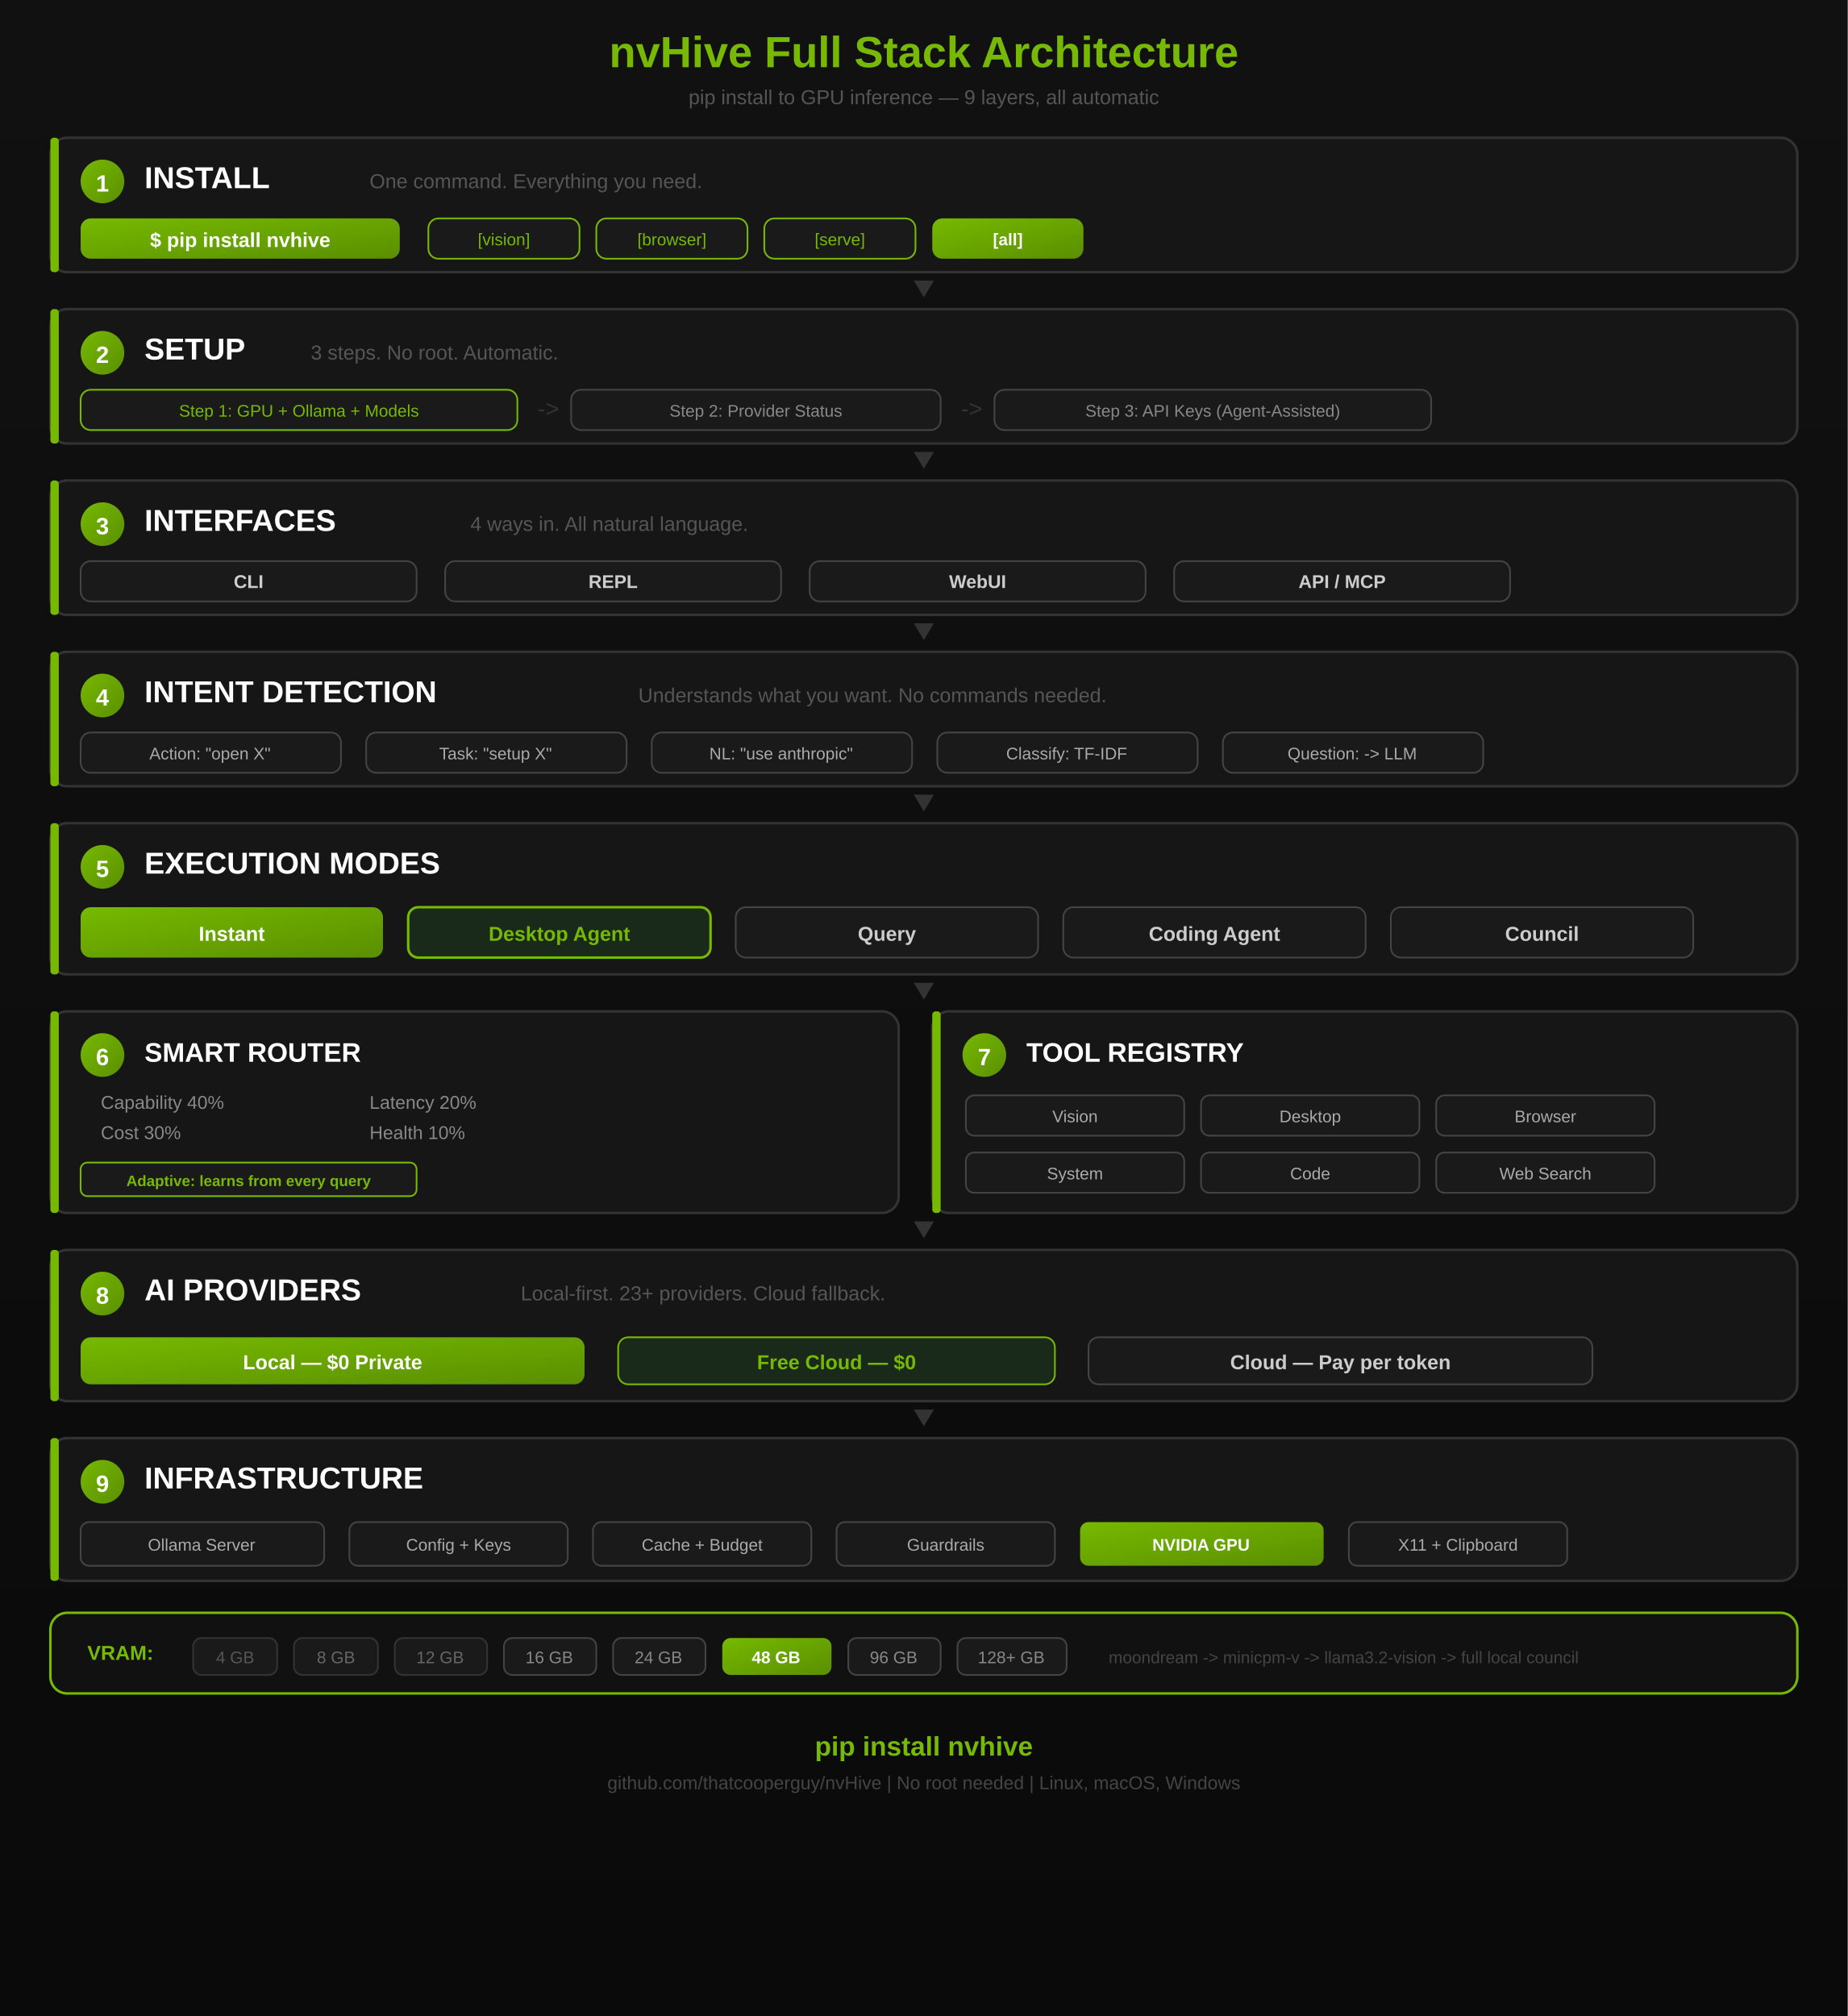
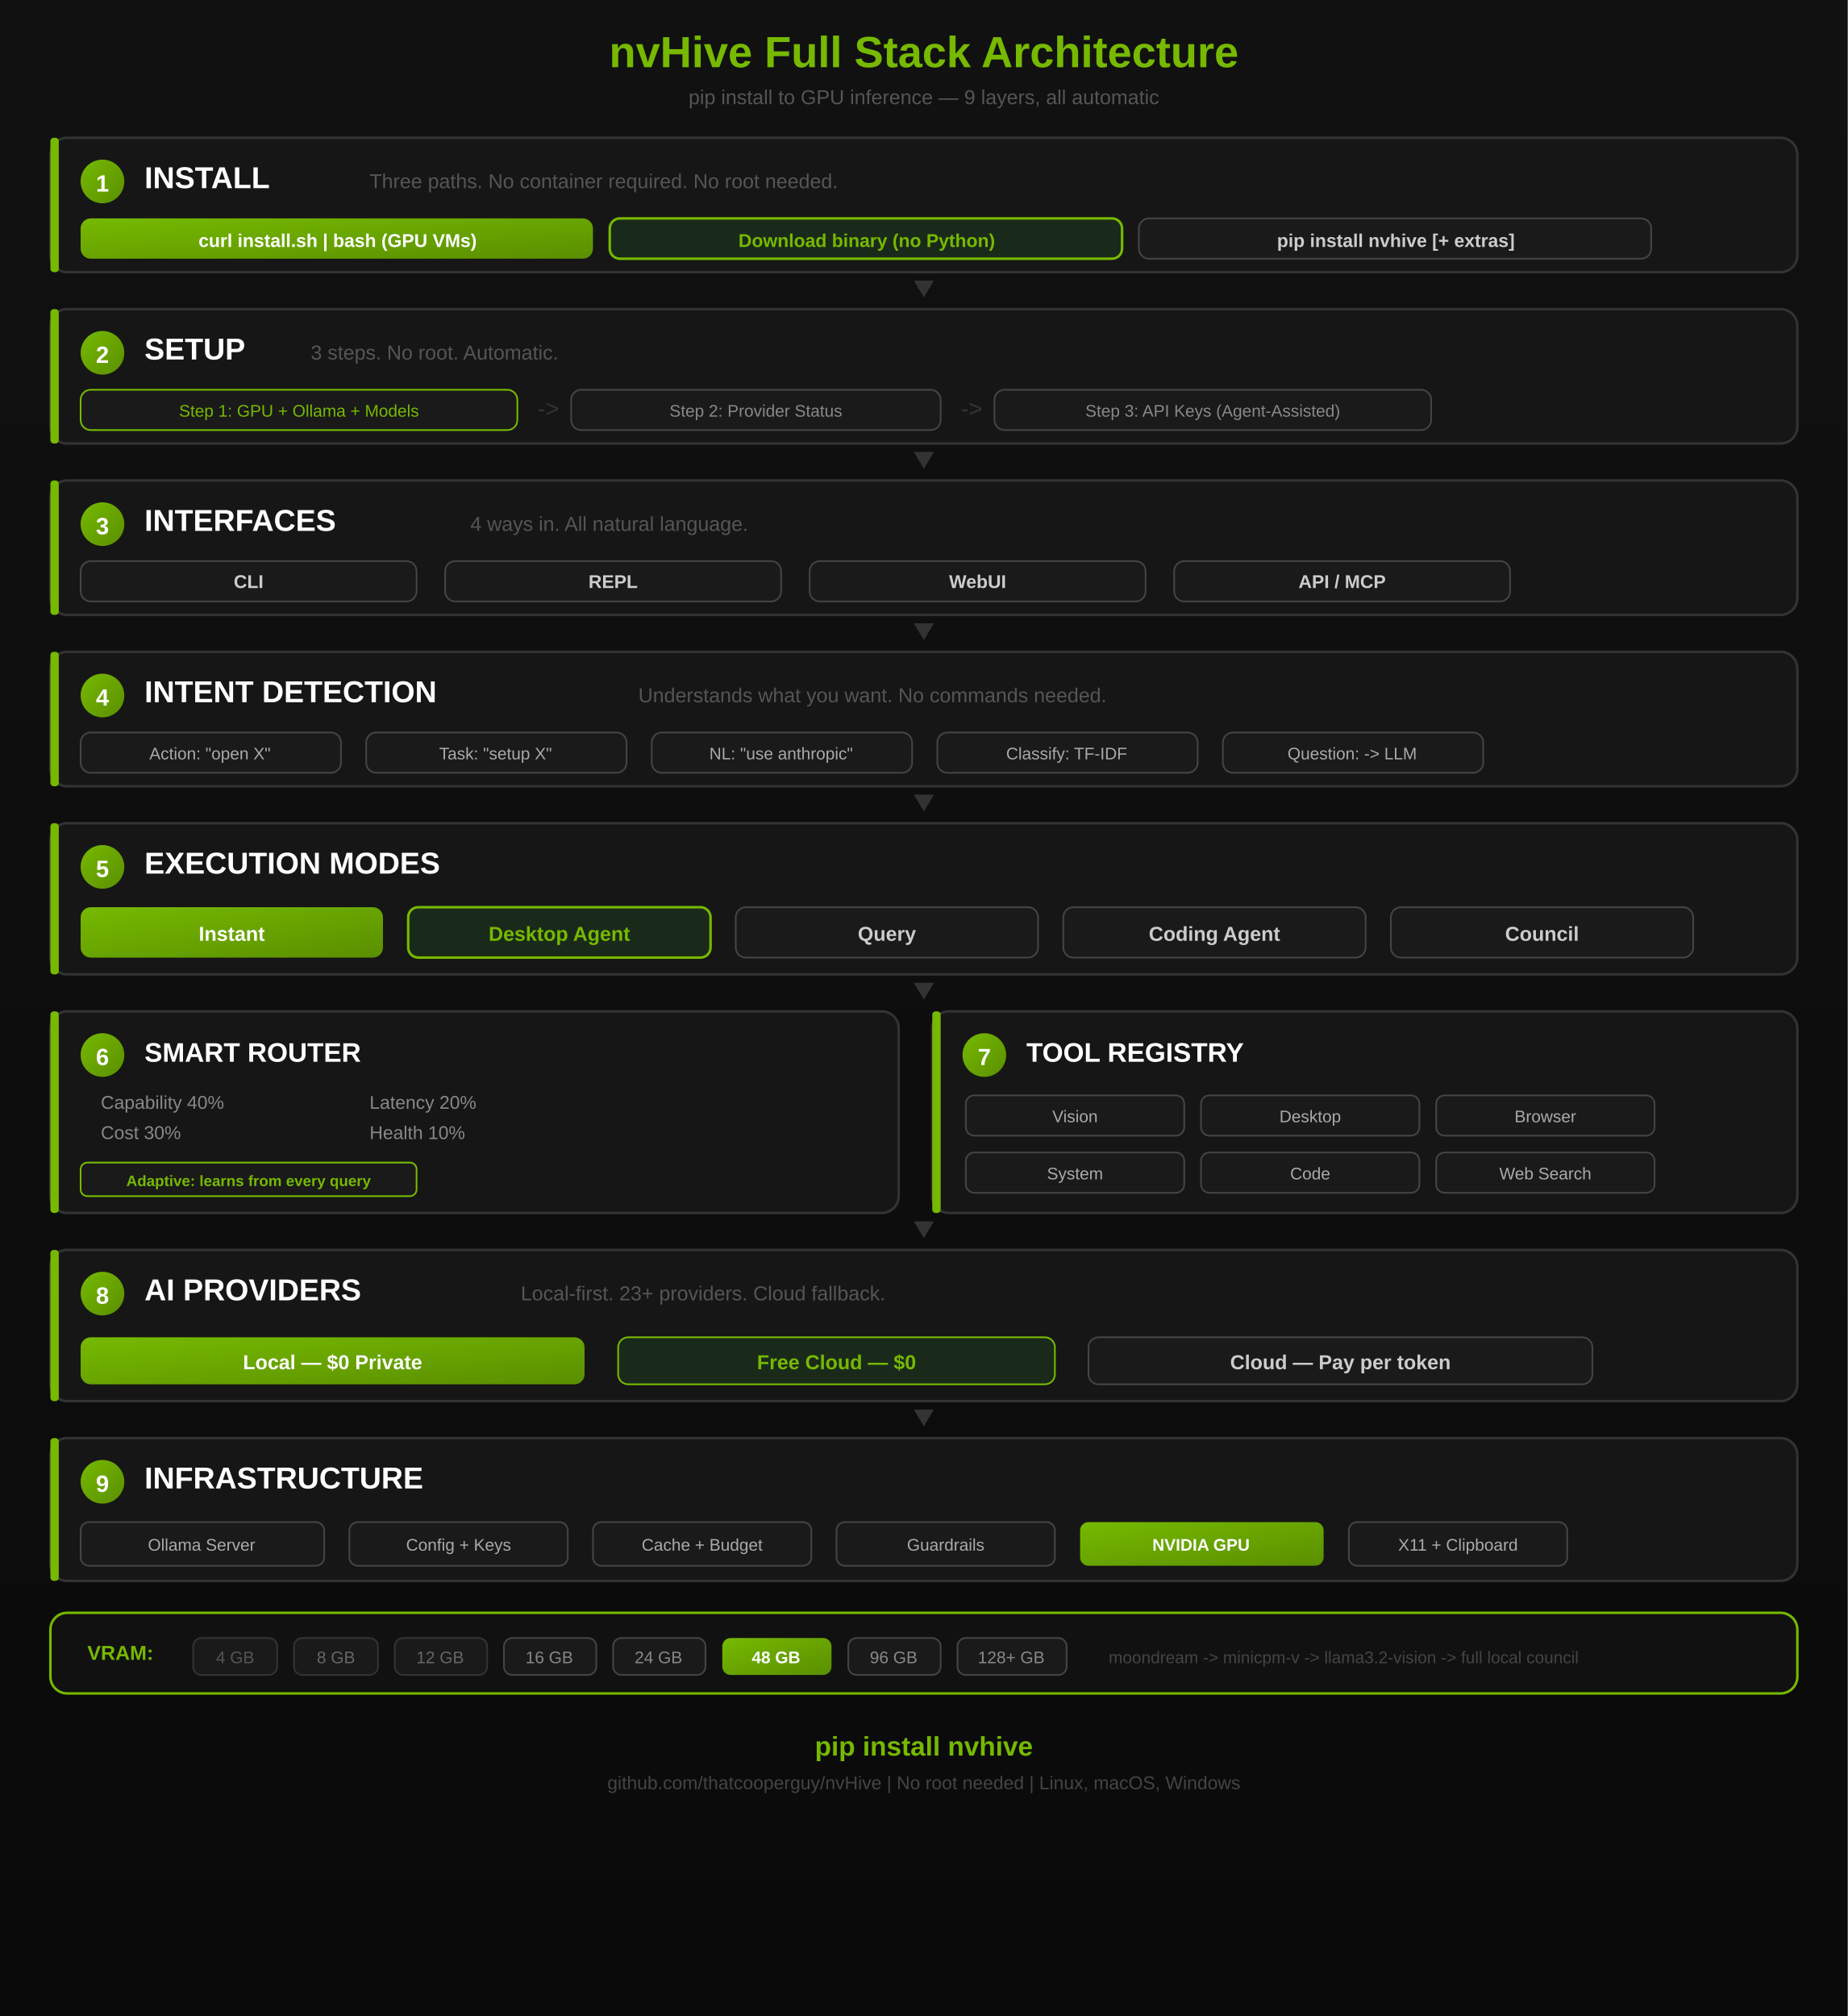
<svg xmlns="http://www.w3.org/2000/svg" viewBox="0 0 1100 1200" font-family="'Segoe UI','Helvetica Neue',Arial,sans-serif">
  <defs>
    <linearGradient id="ar-bg" x1="0%" y1="0%" x2="0%" y2="100%">
      <stop offset="0%" style="stop-color:#111111" />
      <stop offset="100%" style="stop-color:#0a0a0a" />
    </linearGradient>
    <linearGradient id="ar-nv" x1="0%" y1="0%" x2="100%" y2="100%">
      <stop offset="0%" style="stop-color:#76B900" />
      <stop offset="100%" style="stop-color:#5a8f00" />
    </linearGradient>
  </defs>
  <rect width="1100" height="1200" fill="url(#ar-bg)" />
  <text x="550" y="40" text-anchor="middle" fill="#76B900" font-size="26" font-weight="bold">nvHive Full Stack Architecture</text>
  <text x="550" y="62" text-anchor="middle" fill="#555" font-size="12">pip install to GPU inference — 9 layers, all automatic</text>
  <rect x="30" y="82" width="1040" height="80" rx="10" fill="#161616" stroke="#333" stroke-width="1.5" />
  <rect x="30" y="82" width="5" height="80" rx="2" fill="#76B900" />
  <rect x="48" y="95" width="26" height="26" rx="13" fill="url(#ar-nv)" />
  <text x="61" y="114" text-anchor="middle" fill="white" font-size="14" font-weight="bold">1</text>
  <text x="86" y="112" fill="white" font-size="18" font-weight="bold">INSTALL</text>
-   <text x="220" y="112" fill="#555" font-size="12">One command. Everything you need.</text>
-   <rect x="48" y="130" width="190" height="24" rx="6" fill="url(#ar-nv)" />
-   <text x="143" y="147" text-anchor="middle" fill="white" font-size="12" font-weight="bold">$ pip install nvhive</text>
-   <rect x="255" y="130" width="90" height="24" rx="6" fill="#1a1a1a" stroke="#76B900" stroke-width="1" />
-   <text x="300" y="146" text-anchor="middle" fill="#76B900" font-size="10">[vision]</text>
-   <rect x="355" y="130" width="90" height="24" rx="6" fill="#1a1a1a" stroke="#76B900" stroke-width="1" />
-   <text x="400" y="146" text-anchor="middle" fill="#76B900" font-size="10">[browser]</text>
-   <rect x="455" y="130" width="90" height="24" rx="6" fill="#1a1a1a" stroke="#76B900" stroke-width="1" />
-   <text x="500" y="146" text-anchor="middle" fill="#76B900" font-size="10">[serve]</text>
-   <rect x="555" y="130" width="90" height="24" rx="6" fill="url(#ar-nv)" />
-   <text x="600" y="146" text-anchor="middle" fill="white" font-size="10" font-weight="bold">[all]</text>
+   <text x="220" y="112" fill="#555" font-size="12">Three paths. No container required. No root needed.</text>
+   <rect x="48" y="130" width="305" height="24" rx="6" fill="url(#ar-nv)" />
+   <text x="201" y="147" text-anchor="middle" fill="white" font-size="11" font-weight="bold">curl install.sh | bash  (GPU VMs)</text>
+   <rect x="363" y="130" width="305" height="24" rx="6" fill="#1a2a1a" stroke="#76B900" stroke-width="1.5" />
+   <text x="516" y="147" text-anchor="middle" fill="#76B900" font-size="11" font-weight="bold">Download binary  (no Python)</text>
+   <rect x="678" y="130" width="305" height="24" rx="6" fill="#1a1a1a" stroke="#444" stroke-width="1" />
+   <text x="831" y="147" text-anchor="middle" fill="#ccc" font-size="11" font-weight="bold">pip install nvhive  [+ extras]</text>
  <polygon points="550,167 544,167 550,177 556,167" fill="#333" />
  <rect x="30" y="184" width="1040" height="80" rx="10" fill="#161616" stroke="#333" stroke-width="1.5" />
  <rect x="30" y="184" width="5" height="80" rx="2" fill="#76B900" />
  <rect x="48" y="197" width="26" height="26" rx="13" fill="url(#ar-nv)" />
  <text x="61" y="216" text-anchor="middle" fill="white" font-size="14" font-weight="bold">2</text>
  <text x="86" y="214" fill="white" font-size="18" font-weight="bold">SETUP</text>
  <text x="185" y="214" fill="#555" font-size="12">3 steps. No root. Automatic.</text>
  <rect x="48" y="232" width="260" height="24" rx="6" fill="#1a1a1a" stroke="#76B900" stroke-width="1" />
  <text x="178" y="248" text-anchor="middle" fill="#76B900" font-size="10">Step 1: GPU + Ollama + Models</text>
  <text x="320" y="248" fill="#333" font-size="14">-&gt;</text>
  <rect x="340" y="232" width="220" height="24" rx="6" fill="#1a1a1a" stroke="#444" stroke-width="1" />
  <text x="450" y="248" text-anchor="middle" fill="#888" font-size="10">Step 2: Provider Status</text>
  <text x="572" y="248" fill="#333" font-size="14">-&gt;</text>
  <rect x="592" y="232" width="260" height="24" rx="6" fill="#1a1a1a" stroke="#444" stroke-width="1" />
  <text x="722" y="248" text-anchor="middle" fill="#888" font-size="10">Step 3: API Keys (Agent-Assisted)</text>
  <polygon points="550,269 544,269 550,279 556,269" fill="#333" />
  <rect x="30" y="286" width="1040" height="80" rx="10" fill="#161616" stroke="#333" stroke-width="1.5" />
  <rect x="30" y="286" width="5" height="80" rx="2" fill="#76B900" />
  <rect x="48" y="299" width="26" height="26" rx="13" fill="url(#ar-nv)" />
  <text x="61" y="318" text-anchor="middle" fill="white" font-size="14" font-weight="bold">3</text>
  <text x="86" y="316" fill="white" font-size="18" font-weight="bold">INTERFACES</text>
  <text x="280" y="316" fill="#555" font-size="12">4 ways in. All natural language.</text>
  <rect x="48" y="334" width="200" height="24" rx="6" fill="#1a1a1a" stroke="#444" stroke-width="1" />
  <text x="148" y="350" text-anchor="middle" fill="#ccc" font-size="11" font-weight="bold">CLI</text>
  <rect x="265" y="334" width="200" height="24" rx="6" fill="#1a1a1a" stroke="#444" stroke-width="1" />
  <text x="365" y="350" text-anchor="middle" fill="#ccc" font-size="11" font-weight="bold">REPL</text>
  <rect x="482" y="334" width="200" height="24" rx="6" fill="#1a1a1a" stroke="#444" stroke-width="1" />
  <text x="582" y="350" text-anchor="middle" fill="#ccc" font-size="11" font-weight="bold">WebUI</text>
  <rect x="699" y="334" width="200" height="24" rx="6" fill="#1a1a1a" stroke="#444" stroke-width="1" />
  <text x="799" y="350" text-anchor="middle" fill="#ccc" font-size="11" font-weight="bold">API / MCP</text>
  <polygon points="550,371 544,371 550,381 556,371" fill="#333" />
  <rect x="30" y="388" width="1040" height="80" rx="10" fill="#161616" stroke="#333" stroke-width="1.5" />
  <rect x="30" y="388" width="5" height="80" rx="2" fill="#76B900" />
  <rect x="48" y="401" width="26" height="26" rx="13" fill="url(#ar-nv)" />
  <text x="61" y="420" text-anchor="middle" fill="white" font-size="14" font-weight="bold">4</text>
  <text x="86" y="418" fill="white" font-size="18" font-weight="bold">INTENT DETECTION</text>
  <text x="380" y="418" fill="#555" font-size="12">Understands what you want. No commands needed.</text>
  <rect x="48" y="436" width="155" height="24" rx="6" fill="#1a1a1a" stroke="#444" stroke-width="1" />
  <text x="125" y="452" text-anchor="middle" fill="#aaa" font-size="10">Action: "open X"</text>
  <rect x="218" y="436" width="155" height="24" rx="6" fill="#1a1a1a" stroke="#444" stroke-width="1" />
  <text x="295" y="452" text-anchor="middle" fill="#aaa" font-size="10">Task: "setup X"</text>
  <rect x="388" y="436" width="155" height="24" rx="6" fill="#1a1a1a" stroke="#444" stroke-width="1" />
  <text x="465" y="452" text-anchor="middle" fill="#aaa" font-size="10">NL: "use anthropic"</text>
  <rect x="558" y="436" width="155" height="24" rx="6" fill="#1a1a1a" stroke="#444" stroke-width="1" />
  <text x="635" y="452" text-anchor="middle" fill="#aaa" font-size="10">Classify: TF-IDF</text>
  <rect x="728" y="436" width="155" height="24" rx="6" fill="#1a1a1a" stroke="#444" stroke-width="1" />
  <text x="805" y="452" text-anchor="middle" fill="#aaa" font-size="10">Question: -&gt; LLM</text>
  <polygon points="550,473 544,473 550,483 556,473" fill="#333" />
  <rect x="30" y="490" width="1040" height="90" rx="10" fill="#161616" stroke="#333" stroke-width="1.5" />
  <rect x="30" y="490" width="5" height="90" rx="2" fill="#76B900" />
  <rect x="48" y="503" width="26" height="26" rx="13" fill="url(#ar-nv)" />
  <text x="61" y="522" text-anchor="middle" fill="white" font-size="14" font-weight="bold">5</text>
  <text x="86" y="520" fill="white" font-size="18" font-weight="bold">EXECUTION MODES</text>
  <rect x="48" y="540" width="180" height="30" rx="6" fill="url(#ar-nv)" />
  <text x="138" y="560" text-anchor="middle" fill="white" font-size="12" font-weight="bold">Instant</text>
  <rect x="243" y="540" width="180" height="30" rx="6" fill="#1a2a1a" stroke="#76B900" stroke-width="1.5" />
  <text x="333" y="560" text-anchor="middle" fill="#76B900" font-size="12" font-weight="bold">Desktop Agent</text>
  <rect x="438" y="540" width="180" height="30" rx="6" fill="#1a1a1a" stroke="#444" stroke-width="1" />
  <text x="528" y="560" text-anchor="middle" fill="#ccc" font-size="12" font-weight="bold">Query</text>
  <rect x="633" y="540" width="180" height="30" rx="6" fill="#1a1a1a" stroke="#444" stroke-width="1" />
  <text x="723" y="560" text-anchor="middle" fill="#ccc" font-size="12" font-weight="bold">Coding Agent</text>
  <rect x="828" y="540" width="180" height="30" rx="6" fill="#1a1a1a" stroke="#444" stroke-width="1" />
  <text x="918" y="560" text-anchor="middle" fill="#ccc" font-size="12" font-weight="bold">Council</text>
  <polygon points="550,585 544,585 550,595 556,585" fill="#333" />
  <rect x="30" y="602" width="505" height="120" rx="10" fill="#161616" stroke="#333" stroke-width="1.5" />
  <rect x="30" y="602" width="5" height="120" rx="2" fill="#76B900" />
  <rect x="48" y="615" width="26" height="26" rx="13" fill="url(#ar-nv)" />
  <text x="61" y="634" text-anchor="middle" fill="white" font-size="14" font-weight="bold">6</text>
  <text x="86" y="632" fill="white" font-size="16" font-weight="bold">SMART ROUTER</text>
  <text x="60" y="660" fill="#888" font-size="11">Capability 40%</text>
  <text x="60" y="678" fill="#888" font-size="11">Cost 30%</text>
  <text x="220" y="660" fill="#888" font-size="11">Latency 20%</text>
  <text x="220" y="678" fill="#888" font-size="11">Health 10%</text>
  <rect x="48" y="692" width="200" height="20" rx="4" fill="#1a1a1a" stroke="#76B900" stroke-width="1" />
  <text x="148" y="706" text-anchor="middle" fill="#76B900" font-size="9" font-weight="bold">Adaptive: learns from every query</text>
  <rect x="555" y="602" width="515" height="120" rx="10" fill="#161616" stroke="#333" stroke-width="1.5" />
  <rect x="555" y="602" width="5" height="120" rx="2" fill="#76B900" />
  <rect x="573" y="615" width="26" height="26" rx="13" fill="url(#ar-nv)" />
  <text x="586" y="634" text-anchor="middle" fill="white" font-size="14" font-weight="bold">7</text>
  <text x="611" y="632" fill="white" font-size="16" font-weight="bold">TOOL REGISTRY</text>
  <rect x="575" y="652" width="130" height="24" rx="5" fill="#1a1a1a" stroke="#444" stroke-width="1" />
  <text x="640" y="668" text-anchor="middle" fill="#aaa" font-size="10">Vision</text>
  <rect x="715" y="652" width="130" height="24" rx="5" fill="#1a1a1a" stroke="#444" stroke-width="1" />
  <text x="780" y="668" text-anchor="middle" fill="#aaa" font-size="10">Desktop</text>
  <rect x="855" y="652" width="130" height="24" rx="5" fill="#1a1a1a" stroke="#444" stroke-width="1" />
  <text x="920" y="668" text-anchor="middle" fill="#aaa" font-size="10">Browser</text>
  <rect x="575" y="686" width="130" height="24" rx="5" fill="#1a1a1a" stroke="#444" stroke-width="1" />
  <text x="640" y="702" text-anchor="middle" fill="#aaa" font-size="10">System</text>
  <rect x="715" y="686" width="130" height="24" rx="5" fill="#1a1a1a" stroke="#444" stroke-width="1" />
  <text x="780" y="702" text-anchor="middle" fill="#aaa" font-size="10">Code</text>
  <rect x="855" y="686" width="130" height="24" rx="5" fill="#1a1a1a" stroke="#444" stroke-width="1" />
  <text x="920" y="702" text-anchor="middle" fill="#aaa" font-size="10">Web Search</text>
  <polygon points="550,727 544,727 550,737 556,727" fill="#333" />
  <rect x="30" y="744" width="1040" height="90" rx="10" fill="#161616" stroke="#333" stroke-width="1.5" />
  <rect x="30" y="744" width="5" height="90" rx="2" fill="#76B900" />
  <rect x="48" y="757" width="26" height="26" rx="13" fill="url(#ar-nv)" />
  <text x="61" y="776" text-anchor="middle" fill="white" font-size="14" font-weight="bold">8</text>
  <text x="86" y="774" fill="white" font-size="18" font-weight="bold">AI PROVIDERS</text>
  <text x="310" y="774" fill="#555" font-size="12">Local-first. 23+ providers. Cloud fallback.</text>
  <rect x="48" y="796" width="300" height="28" rx="6" fill="url(#ar-nv)" />
  <text x="198" y="815" text-anchor="middle" fill="white" font-size="12" font-weight="bold">Local — $0 Private</text>
  <rect x="368" y="796" width="260" height="28" rx="6" fill="#1a2a1a" stroke="#76B900" stroke-width="1" />
  <text x="498" y="815" text-anchor="middle" fill="#76B900" font-size="12" font-weight="bold">Free Cloud — $0</text>
  <rect x="648" y="796" width="300" height="28" rx="6" fill="#1a1a1a" stroke="#444" stroke-width="1" />
  <text x="798" y="815" text-anchor="middle" fill="#ccc" font-size="12" font-weight="bold">Cloud — Pay per token</text>
  <polygon points="550,839 544,839 550,849 556,839" fill="#333" />
  <rect x="30" y="856" width="1040" height="85" rx="10" fill="#161616" stroke="#333" stroke-width="1.5" />
  <rect x="30" y="856" width="5" height="85" rx="2" fill="#76B900" />
  <rect x="48" y="869" width="26" height="26" rx="13" fill="url(#ar-nv)" />
  <text x="61" y="888" text-anchor="middle" fill="white" font-size="14" font-weight="bold">9</text>
  <text x="86" y="886" fill="white" font-size="18" font-weight="bold">INFRASTRUCTURE</text>
  <rect x="48" y="906" width="145" height="26" rx="5" fill="#1a1a1a" stroke="#444" stroke-width="1" />
  <text x="120" y="923" text-anchor="middle" fill="#aaa" font-size="10">Ollama Server</text>
  <rect x="208" y="906" width="130" height="26" rx="5" fill="#1a1a1a" stroke="#444" stroke-width="1" />
  <text x="273" y="923" text-anchor="middle" fill="#aaa" font-size="10">Config + Keys</text>
  <rect x="353" y="906" width="130" height="26" rx="5" fill="#1a1a1a" stroke="#444" stroke-width="1" />
  <text x="418" y="923" text-anchor="middle" fill="#aaa" font-size="10">Cache + Budget</text>
  <rect x="498" y="906" width="130" height="26" rx="5" fill="#1a1a1a" stroke="#444" stroke-width="1" />
  <text x="563" y="923" text-anchor="middle" fill="#aaa" font-size="10">Guardrails</text>
  <rect x="643" y="906" width="145" height="26" rx="5" fill="url(#ar-nv)" />
  <text x="715" y="923" text-anchor="middle" fill="white" font-size="10" font-weight="bold">NVIDIA GPU</text>
  <rect x="803" y="906" width="130" height="26" rx="5" fill="#1a1a1a" stroke="#444" stroke-width="1" />
  <text x="868" y="923" text-anchor="middle" fill="#aaa" font-size="10">X11 + Clipboard</text>
  <rect x="30" y="960" width="1040" height="48" rx="10" fill="#111" stroke="#76B900" stroke-width="1.5" />
  <text x="52" y="988" fill="#76B900" font-size="12" font-weight="bold">VRAM:</text>
  <rect x="115" y="975" width="50" height="22" rx="5" fill="#1a1a1a" stroke="#333" stroke-width="1" />
  <text x="140" y="990" text-anchor="middle" fill="#555" font-size="10">4 GB</text>
  <rect x="175" y="975" width="50" height="22" rx="5" fill="#1a1a1a" stroke="#333" stroke-width="1" />
  <text x="200" y="990" text-anchor="middle" fill="#666" font-size="10">8 GB</text>
  <rect x="235" y="975" width="55" height="22" rx="5" fill="#1a1a1a" stroke="#333" stroke-width="1" />
  <text x="262" y="990" text-anchor="middle" fill="#666" font-size="10">12 GB</text>
  <rect x="300" y="975" width="55" height="22" rx="5" fill="#1a1a1a" stroke="#444" stroke-width="1" />
  <text x="327" y="990" text-anchor="middle" fill="#888" font-size="10">16 GB</text>
  <rect x="365" y="975" width="55" height="22" rx="5" fill="#1a1a1a" stroke="#444" stroke-width="1" />
  <text x="392" y="990" text-anchor="middle" fill="#888" font-size="10">24 GB</text>
  <rect x="430" y="975" width="65" height="22" rx="5" fill="url(#ar-nv)" />
  <text x="462" y="990" text-anchor="middle" fill="white" font-size="10" font-weight="bold">48 GB</text>
  <rect x="505" y="975" width="55" height="22" rx="5" fill="#1a1a1a" stroke="#444" stroke-width="1" />
  <text x="532" y="990" text-anchor="middle" fill="#888" font-size="10">96 GB</text>
  <rect x="570" y="975" width="65" height="22" rx="5" fill="#1a1a1a" stroke="#444" stroke-width="1" />
  <text x="602" y="990" text-anchor="middle" fill="#888" font-size="10">128+ GB</text>
  <text x="660" y="990" fill="#444" font-size="10">moondream -&gt; minicpm-v -&gt; llama3.2-vision -&gt; full local council</text>
  <text x="550" y="1045" text-anchor="middle" fill="#76B900" font-size="16" font-weight="bold">pip install nvhive</text>
  <text x="550" y="1065" text-anchor="middle" fill="#444" font-size="11">github.com/thatcooperguy/nvHive  |  No root needed  |  Linux, macOS, Windows</text>
</svg>
